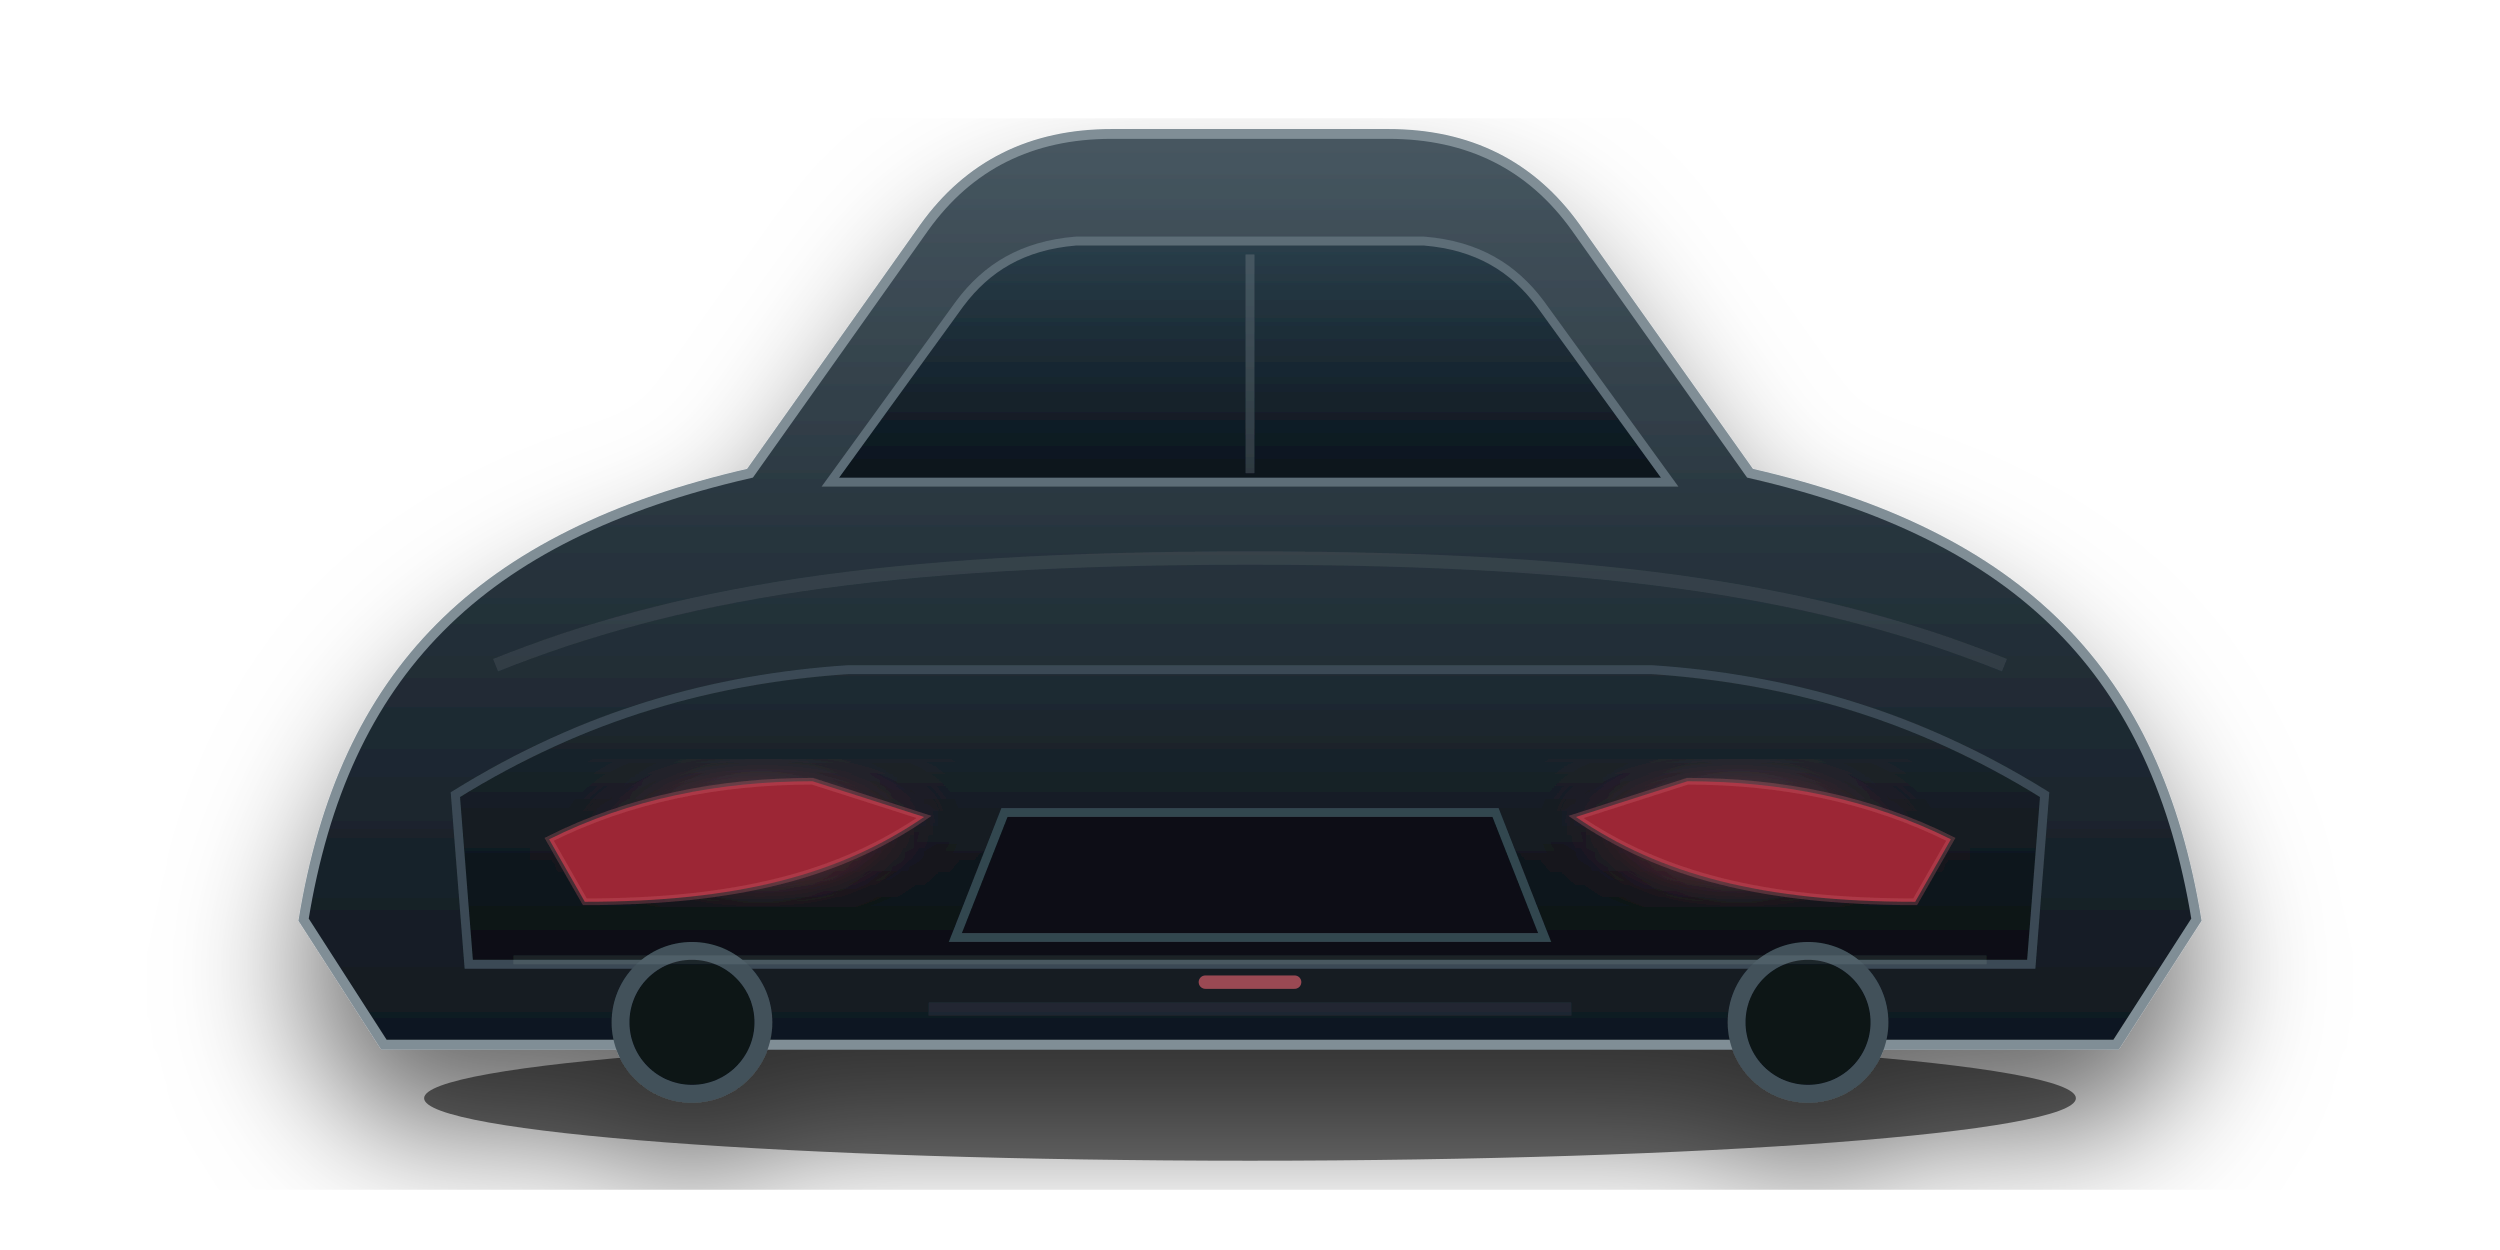
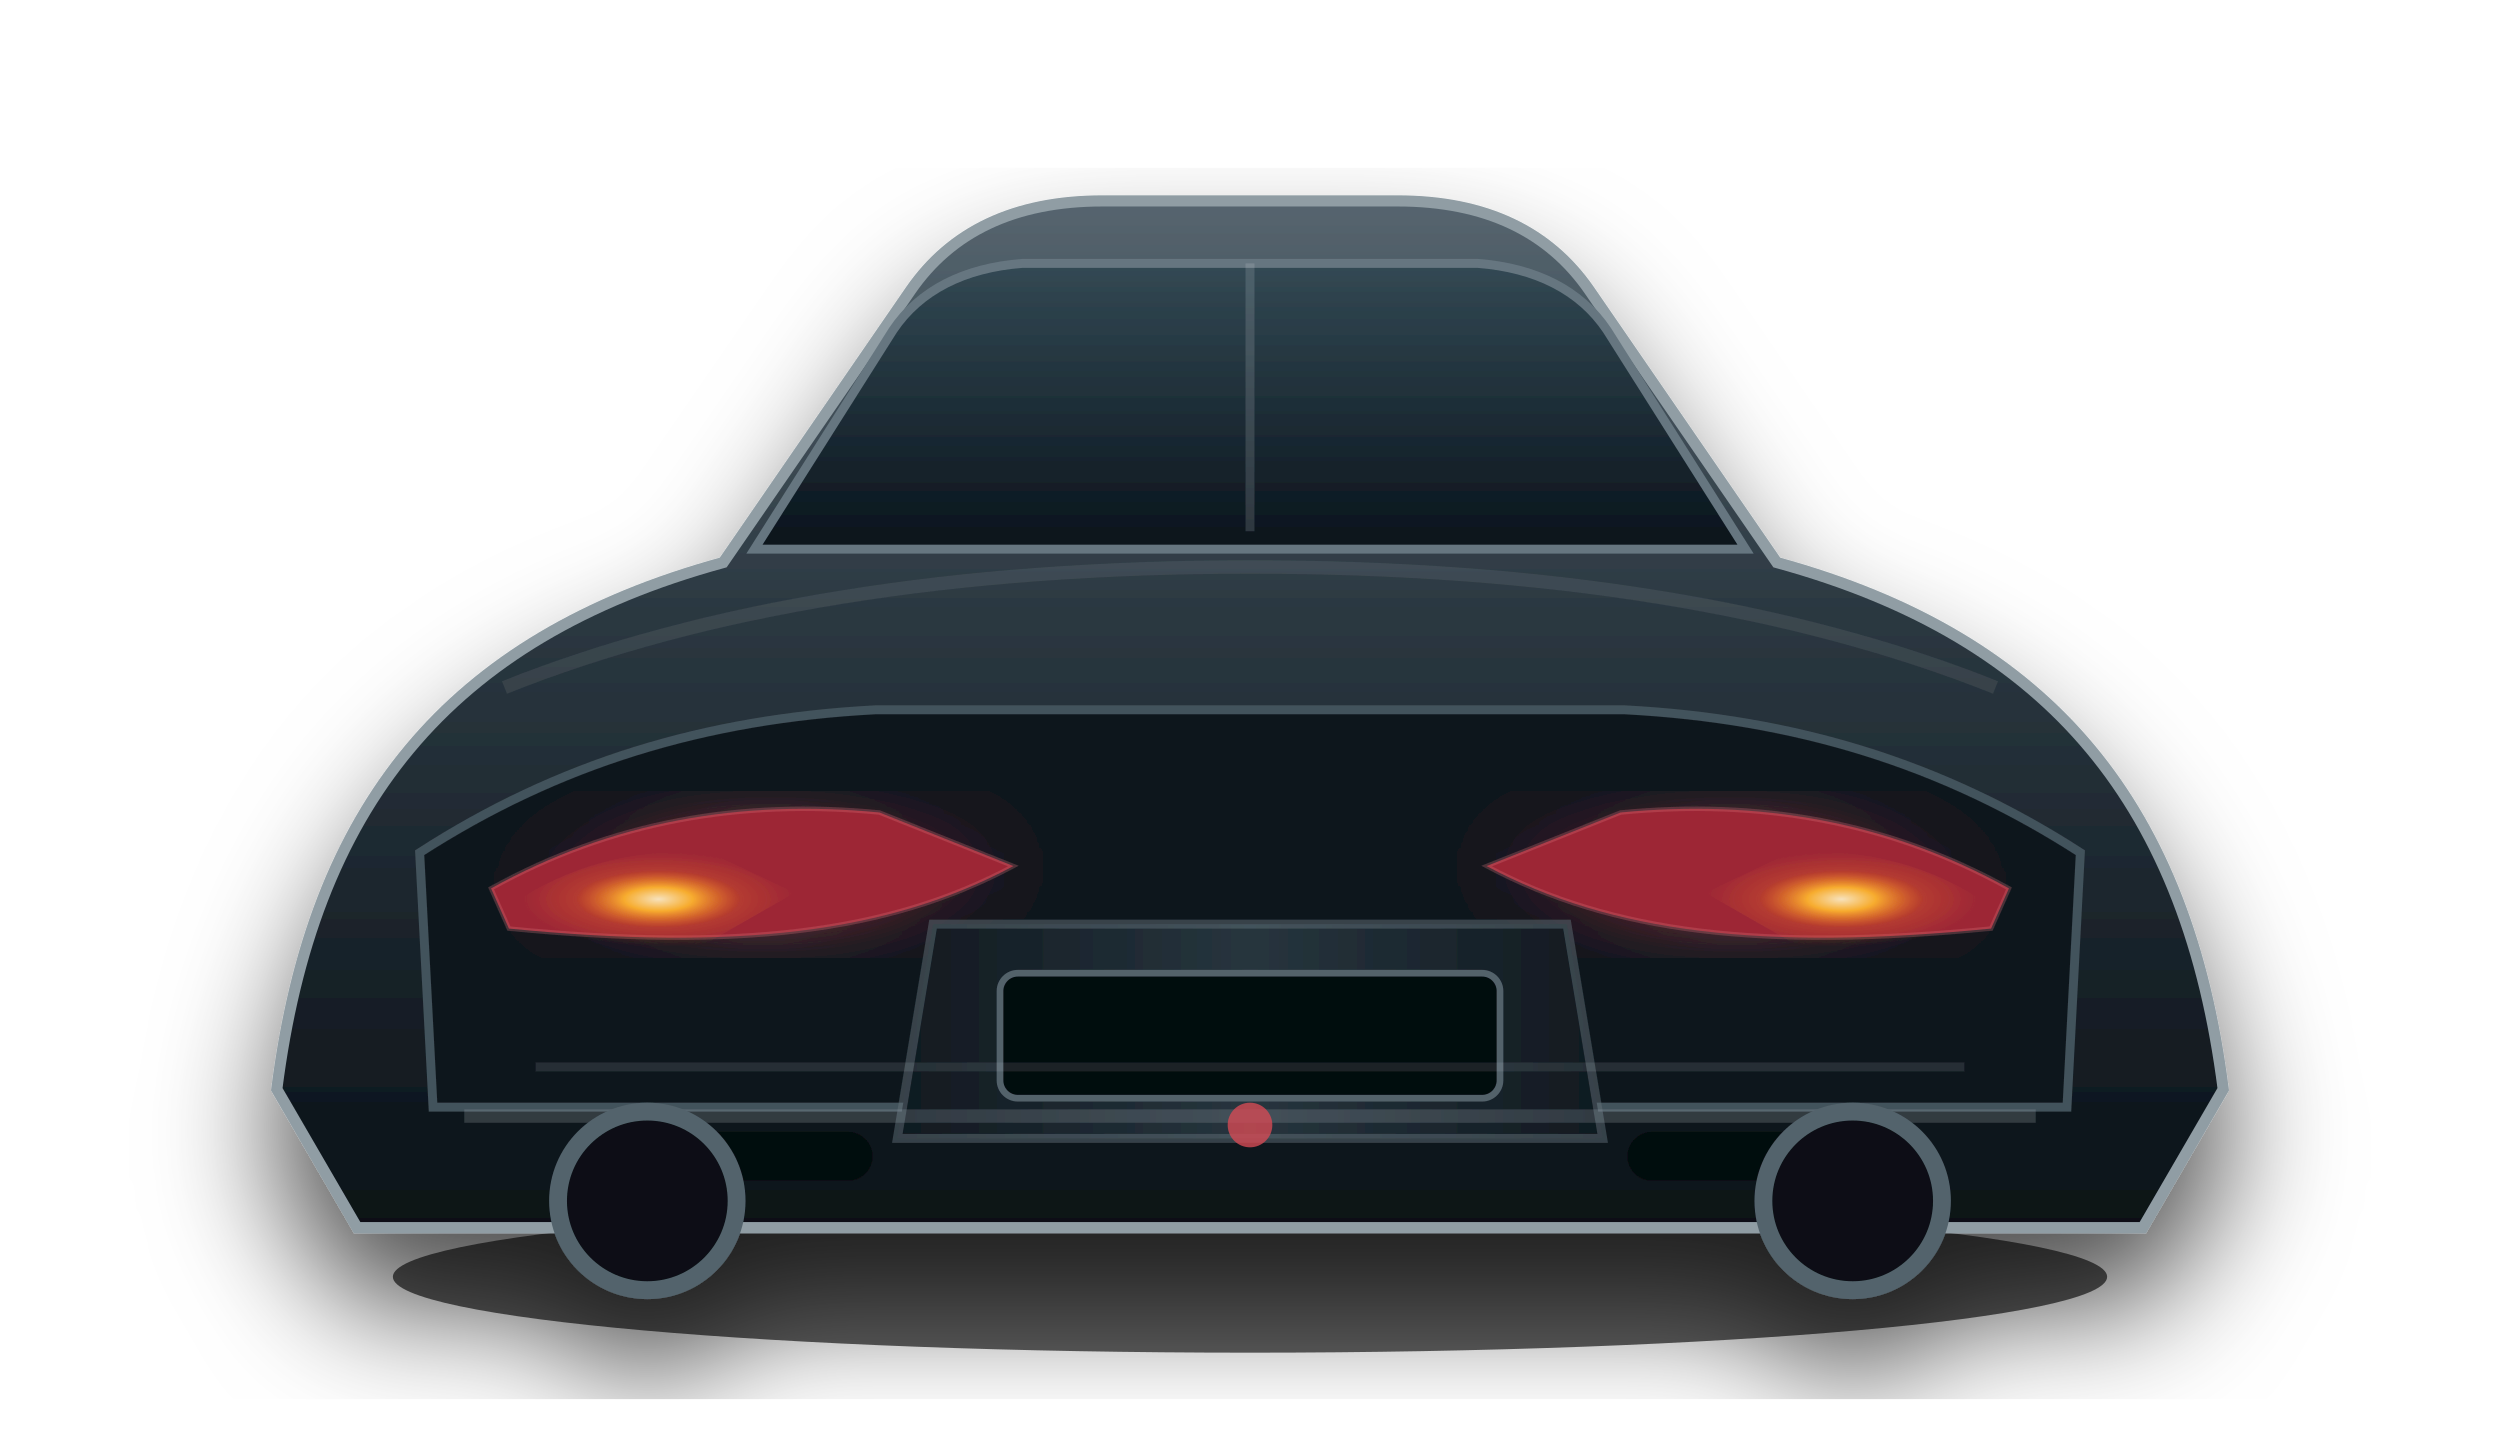
- <svg xmlns="http://www.w3.org/2000/svg" viewBox="0 0 560 280" fill="none" role="img" aria-label="منظر خلفي لسيارة تعليمية">
+ <svg xmlns="http://www.w3.org/2000/svg" viewBox="0 0 560 320" fill="none" role="img" aria-label="الواجهة الخلفية لسيارة">
  <defs>
-     <linearGradient id="body" x1="0" y1="0" x2="0" y2="1">
-       <stop stop-color="#475761" />
-       <stop offset=".45" stop-color="#27343d" />
-       <stop offset="1" stop-color="#101820" />
+     <linearGradient id="rb" x1="0" y1="0" x2="0" y2="1">
+       <stop stop-color="#56656f" />
+       <stop offset=".4" stop-color="#2b3841" />
+       <stop offset="1" stop-color="#0a1117" />
    </linearGradient>
-     <linearGradient id="glass" x1="0" y1="0" x2="0" y2="1">
-       <stop stop-color="#2a3e4a" />
+     <linearGradient id="rg" x1="0" y1="0" x2="0" y2="1">
+       <stop stop-color="#334954" />
      <stop offset="1" stop-color="#09131b" />
    </linearGradient>
-     <linearGradient id="bumper" x1="0" y1="0" x2="0" y2="1">
-       <stop stop-color="#202c34" />
-       <stop offset="1" stop-color="#080e13" />
+     <linearGradient id="trunk" x1="0" y1="0" x2="1" y2="0">
+       <stop stop-color="#101920" />
+       <stop offset=".5" stop-color="#27353e" />
+       <stop offset="1" stop-color="#101920" />
    </linearGradient>
    <radialGradient id="red">
-       <stop stop-color="#ffd8da" />
-       <stop offset=".24" stop-color="#ff636d" stop-opacity=".96" />
-       <stop offset=".62" stop-color="#c51f35" stop-opacity=".22" />
-       <stop offset="1" stop-color="#c51f35" stop-opacity="0" />
+       <stop stop-color="#fff0f1" />
+       <stop offset=".2" stop-color="#ff515e" />
+       <stop offset=".56" stop-color="#d61f35" stop-opacity=".5" />
+       <stop offset="1" stop-color="#b51229" stop-opacity="0" />
    </radialGradient>
-     <filter id="shadow">
-       <feDropShadow dx="0" dy="18" stdDeviation="15" flood-color="#000" flood-opacity=".58" />
+     <radialGradient id="amberR">
+       <stop stop-color="#fff2c8" />
+       <stop offset=".25" stop-color="#ffb82f" />
+       <stop offset=".6" stop-color="#ff7b1c" stop-opacity=".25" />
+       <stop offset="1" stop-color="#ff7b1c" stop-opacity="0" />
+     </radialGradient>
+     <filter id="ds">
+       <feDropShadow dx="0" dy="17" stdDeviation="14" flood-color="#000" flood-opacity=".68" />
    </filter>
-     <filter id="soft">
-       <feGaussianBlur stdDeviation="7" />
+     <filter id="blur">
+       <feGaussianBlur stdDeviation="8" />
    </filter>
  </defs>
-   <ellipse cx="280" cy="246" rx="185" ry="14" fill="#000" opacity=".55" />
-   <g filter="url(#shadow)">
-     <path d="M68 206c9-55 39-86 100-100l39-55c10-14 24-21 42-21h62c18 0 32 7 42 21l39 55c61 14 91 45 100 100l-18 28H86z" fill="url(#body)" stroke="#808e96" stroke-width="2.2" />
-     <path d="M186 108l29-40c6-8 14-13 26-14h78c12 1 20 6 26 14l29 40H186z" fill="url(#glass)" stroke="#5d6d77" stroke-width="2" />
-     <path d="M280 57v49" stroke="#aebbc1" stroke-opacity=".22" stroke-width="2" />
-     <path d="M111 149c40-16 86-24 169-24s129 8 169 24" stroke="#eff4f5" stroke-opacity=".08" stroke-width="3" />
-     <path d="M102 178c29-18 58-26 88-28h180c30 2 59 10 88 28l-3 38H105z" fill="url(#bumper)" stroke="#3b4a54" stroke-width="2" />
-     <path d="M123 189c22-12 45-17 71-16l24 9c-22 16-52 21-91 17z" fill="url(#red)" opacity=".72" filter="url(#soft)" />
-     <path d="M437 189c-22-12-45-17-71-16l-24 9c22 16 52 21 91 17z" fill="url(#red)" opacity=".72" filter="url(#soft)" />
-     <path d="M123 188c18-9 38-13 59-13l25 8c-19 13-42 19-76 19z" fill="#9c2734" stroke="#d36a73" stroke-opacity=".28" stroke-width="1.5" />
-     <path d="M437 188c-18-9-38-13-59-13l-25 8c19 13 42 19 76 19z" fill="#9c2734" stroke="#d36a73" stroke-opacity=".28" stroke-width="1.5" />
-     <path d="M225 182h110l11 28H214z" fill="#071016" stroke="#334650" stroke-width="2" />
-     <path d="M208 226h144" stroke="#a7b3b9" stroke-opacity=".10" stroke-width="3" />
-     <circle cx="155" cy="229" r="16" fill="#0b1218" stroke="#42515a" stroke-width="4" />
-     <circle cx="405" cy="229" r="16" fill="#0b1218" stroke="#42515a" stroke-width="4" />
-     <path d="M115 215h330" stroke="#f7fafb" stroke-opacity=".08" stroke-width="2" />
-     <path d="M270 220h20" stroke="#f36a73" stroke-opacity=".6" stroke-width="3" stroke-linecap="round" />
+   <ellipse cx="280" cy="286" rx="192" ry="17" fill="#000" opacity=".62" />
+   <g filter="url(#ds)">
+     <path d="M62 244c8-63 38-101 100-118l42-61c9-13 23-20 43-20h66c20 0 34 7 43 20l42 61c62 17 92 55 100 118l-18 31H80z" fill="url(#rb)" stroke="#909da4" stroke-width="2.5" />
+     <path d="M169 123l31-49c6-9 16-14 29-15h102c13 1 23 6 29 15l31 49H169z" fill="url(#rg)" stroke="#667680" stroke-width="2" />
+     <path d="M280 59v60" stroke="#d4dde0" stroke-opacity=".17" stroke-width="2" />
+     <path d="M113 154c45-18 101-27 167-27s122 9 167 27" stroke="#eef4f5" stroke-opacity=".08" stroke-width="3" />
+     <path d="M94 191c31-20 64-30 102-32h168c38 2 71 12 102 32l-3 57H97z" fill="#10191f" stroke="#43525b" stroke-width="2" />
+     <path d="M112 201c28-16 58-23 90-20l29 12c-28 17-62 21-119 17z" fill="url(#red)" opacity=".72" filter="url(#blur)" />
+     <path d="M448 201c-28-16-58-23-90-20l-29 12c28 17 62 21 119 17z" fill="url(#red)" opacity=".72" filter="url(#blur)" />
+     <path d="M110 199c27-15 56-20 87-17l30 12c-28 15-62 19-113 14z" fill="#9d2736" stroke="#e0757e" stroke-opacity=".28" />
+     <path d="M450 199c-27-15-56-20-87-17l-30 12c28 15 62 19 113 14z" fill="#9d2736" stroke="#e0757e" stroke-opacity=".28" />
+     <path d="M117 201c13-8 27-11 42-10l19 9-21 12h-40z" fill="url(#amberR)" opacity=".92" />
+     <path d="M443 201c-13-8-27-11-42-10l-19 9 21 12h40z" fill="url(#amberR)" opacity=".92" />
+     <path d="M209 207h142l8 48H201z" fill="url(#trunk)" stroke="#687780" stroke-opacity=".45" stroke-width="2" />
+     <rect x="224" y="218" width="112" height="28" rx="4" fill="#050a0f" stroke="#52626b" stroke-width="1.5" />
+     <path d="M104 250h352" stroke="#a9b5ba" stroke-opacity=".22" stroke-width="3" />
+     <path d="M135 259h55M370 259h55" stroke="#060b10" stroke-width="11" stroke-linecap="round" />
+     <circle cx="145" cy="269" r="20" fill="#090f14" stroke="#53636c" stroke-width="4" />
+     <circle cx="415" cy="269" r="20" fill="#090f14" stroke="#53636c" stroke-width="4" />
+     <path d="M120 239h320" stroke="#f3f7f8" stroke-opacity=".10" stroke-width="2" />
+     <circle cx="280" cy="252" r="5" fill="#d34a54" opacity=".8" />
  </g>
</svg>
